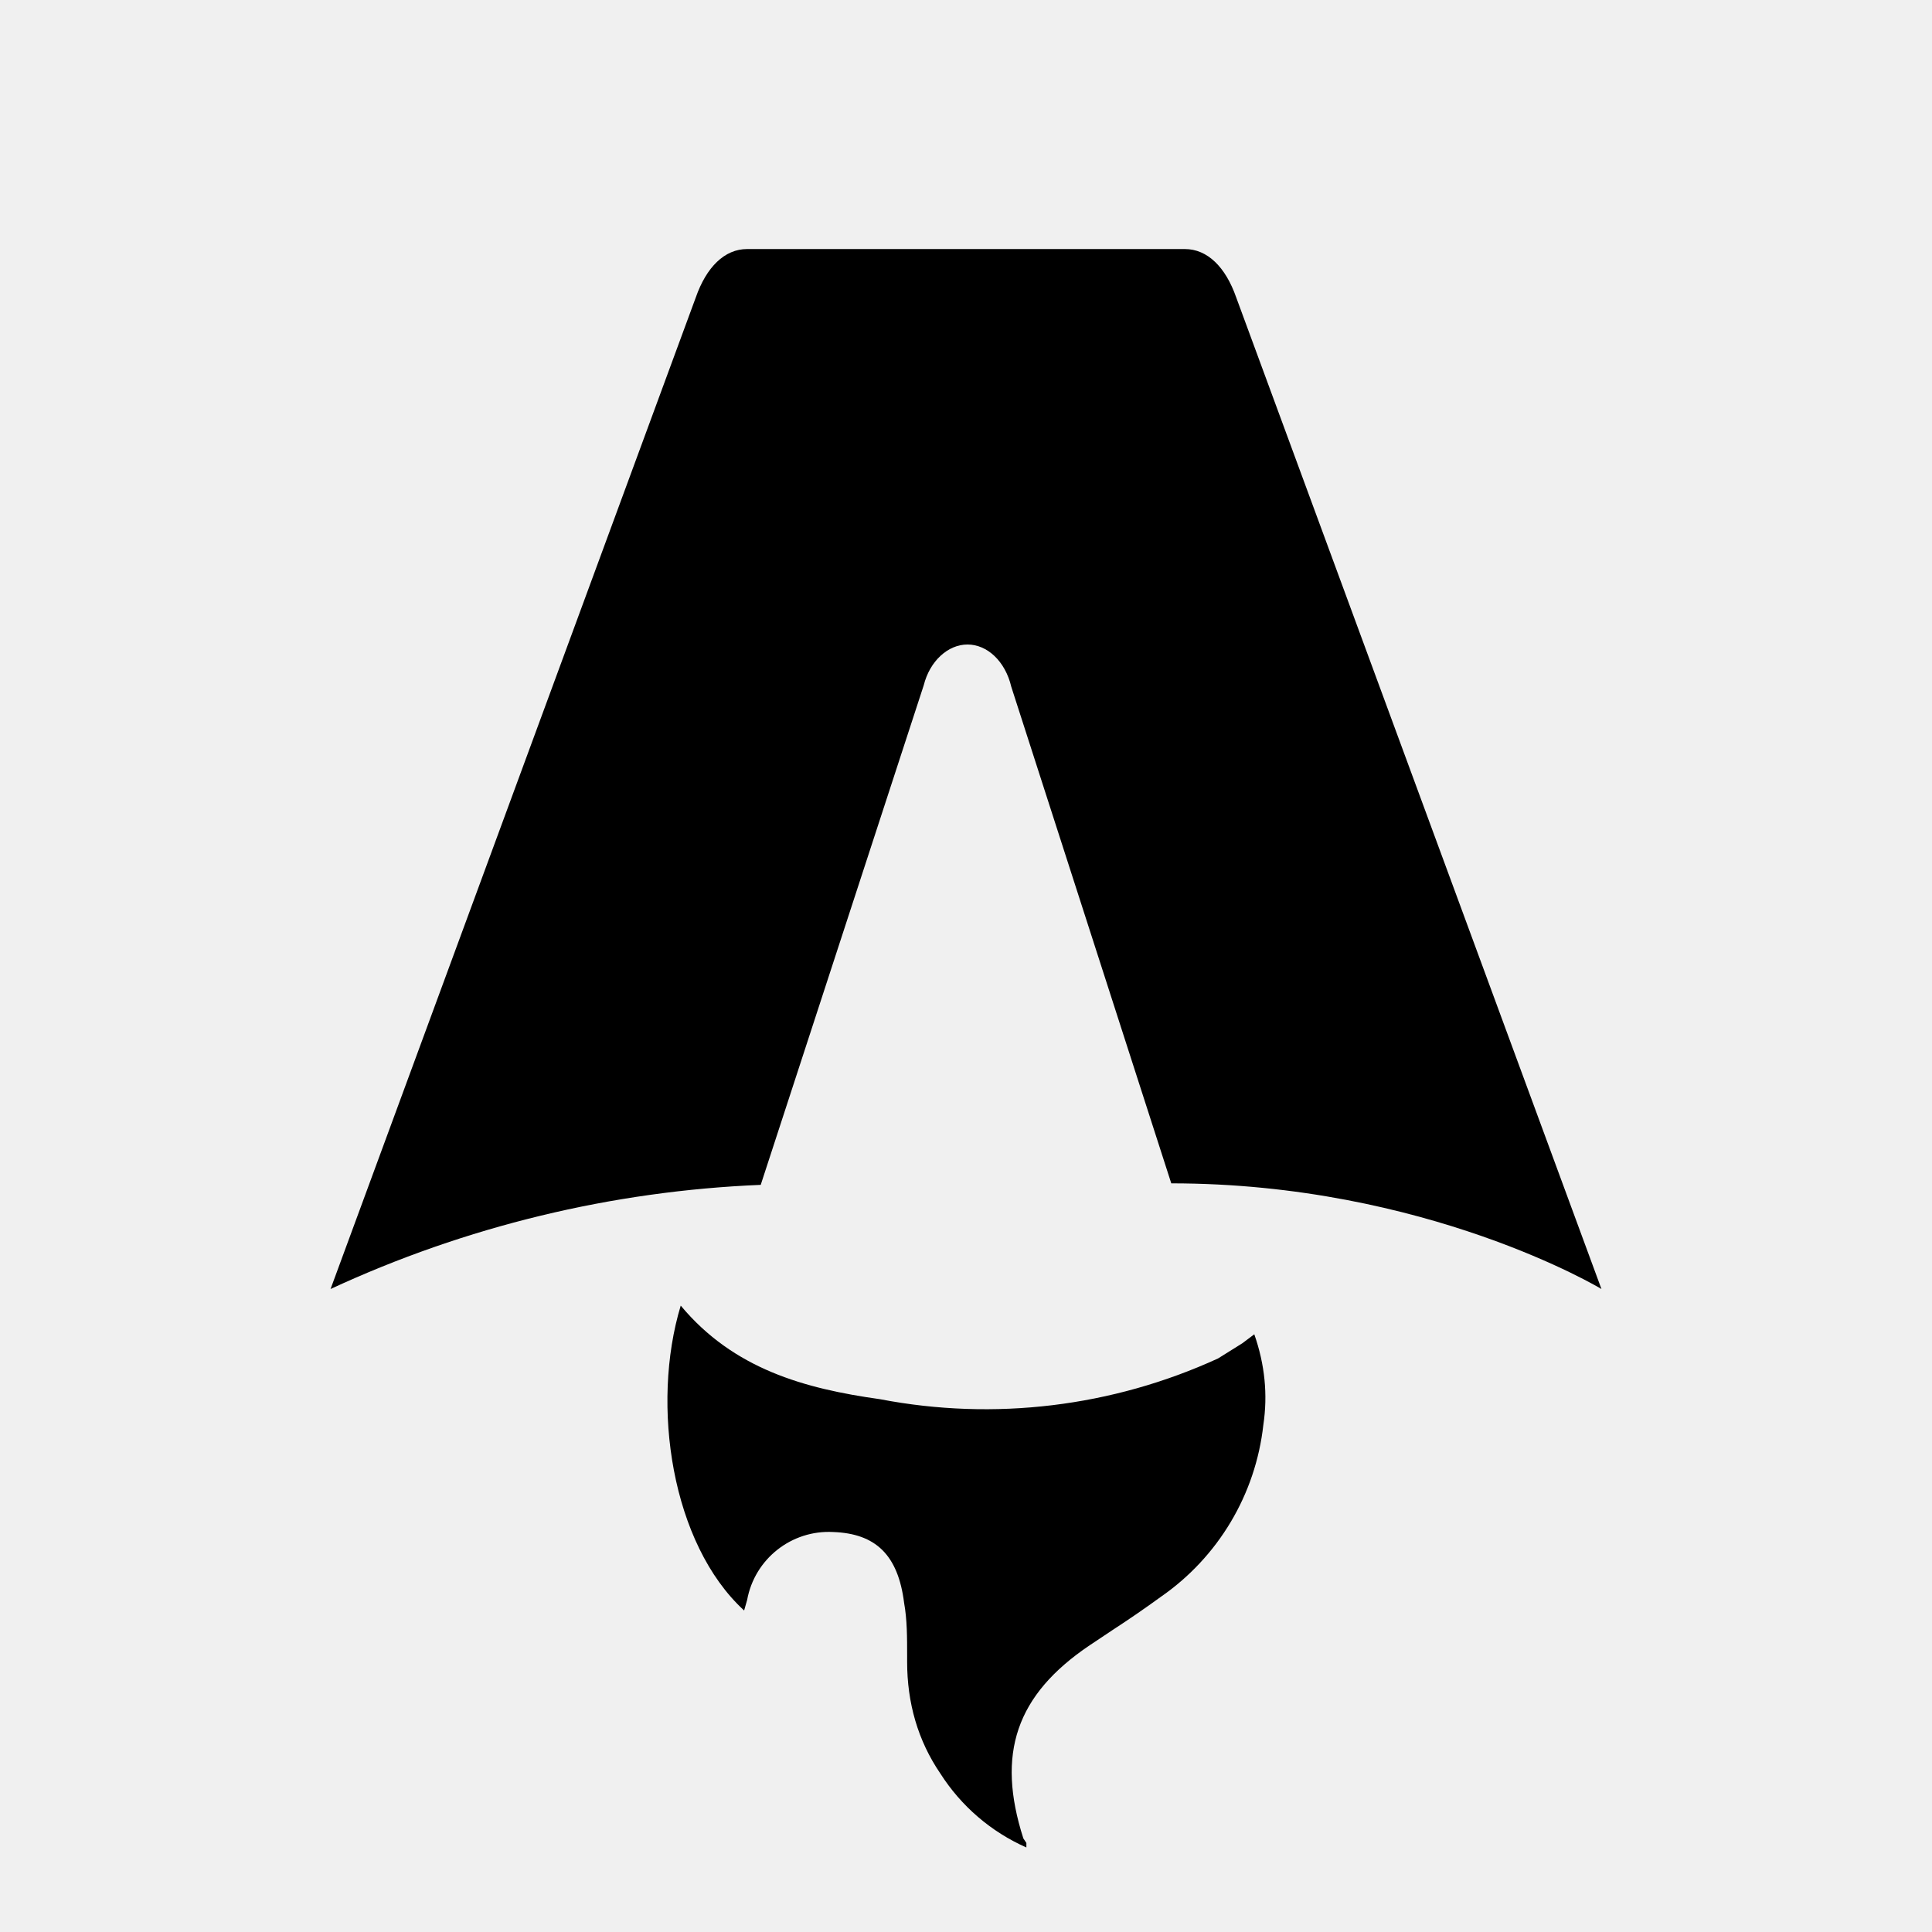
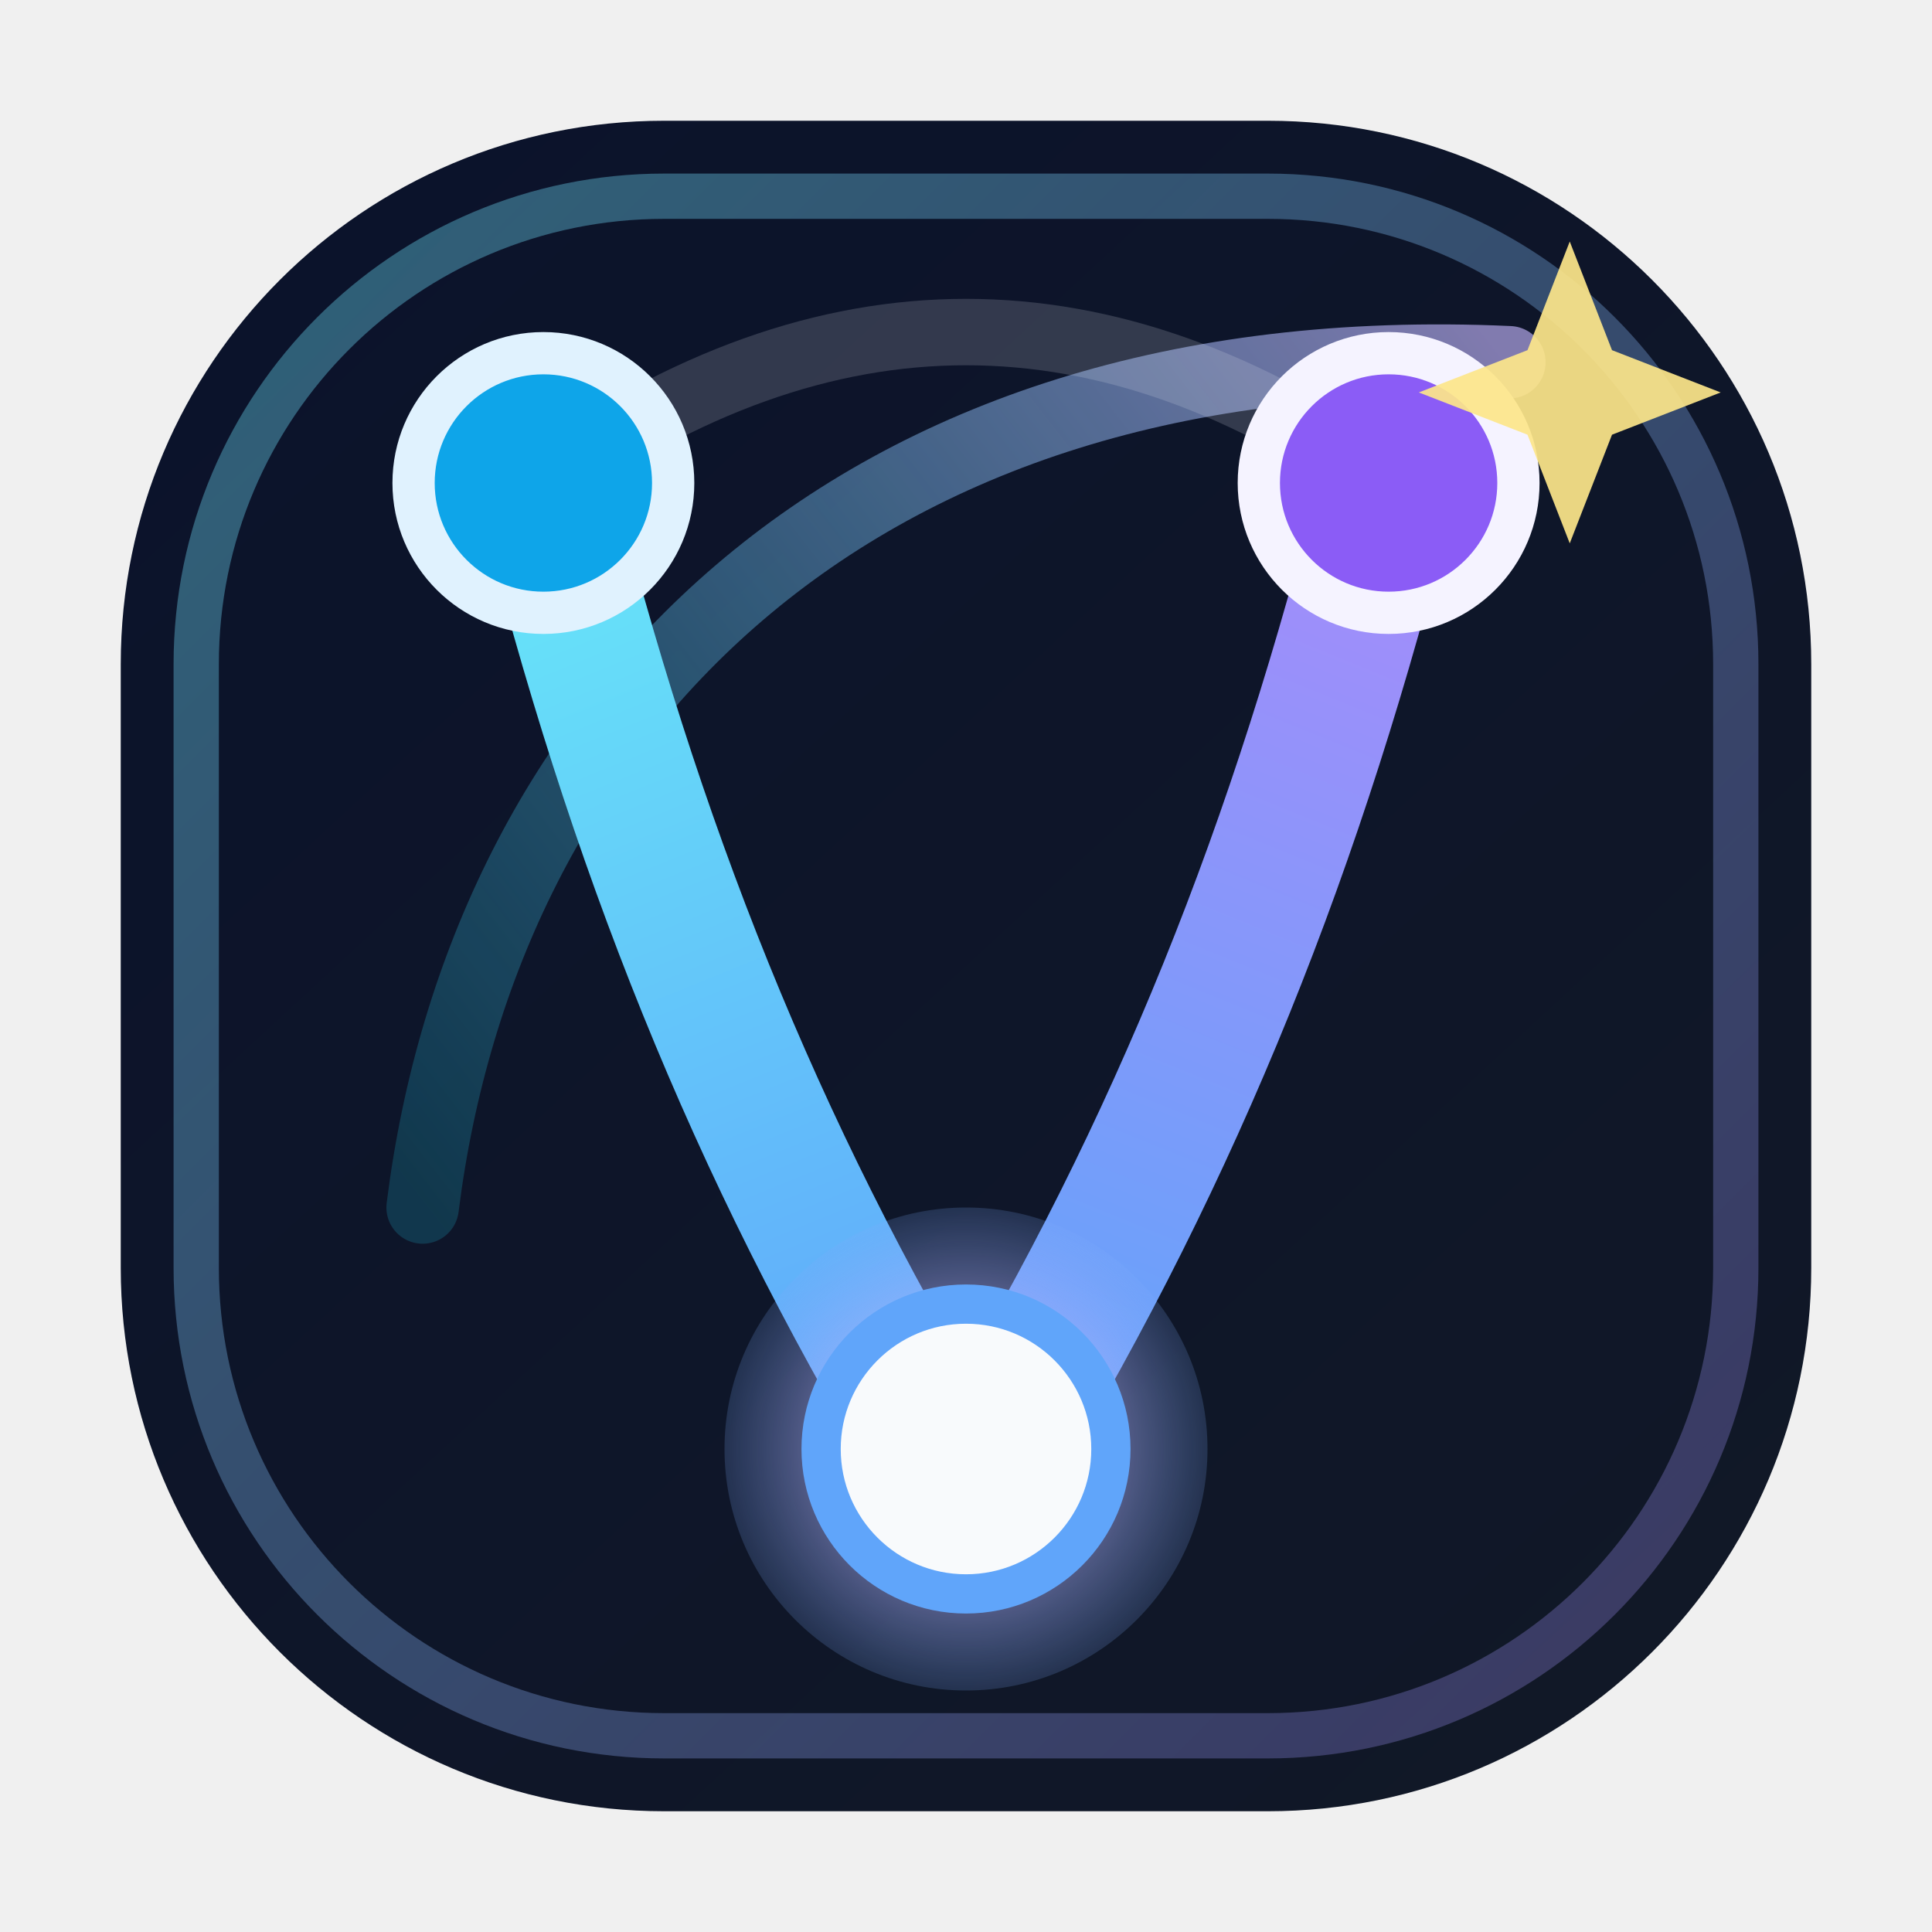
- <svg xmlns="http://www.w3.org/2000/svg" fill="none" viewBox="0 0 128 128">
-   <path d="M50.4 78.5a75.1 75.1 0 0 0-28.5 6.9l24.2-65.7c.7-2 1.9-3.2 3.4-3.2h29c1.5 0 2.7 1.2 3.4 3.2l24.2 65.7s-11.6-7-28.5-7L67 45.5c-.4-1.7-1.6-2.8-2.9-2.8-1.3 0-2.5 1.1-2.9 2.7L50.4 78.5Zm-1.1 28.2Zm-4.2-20.2c-2 6.6-.6 15.8 4.2 20.2a17.5 17.5 0 0 1 .2-.7 5.5 5.5 0 0 1 5.7-4.5c2.8.1 4.3 1.5 4.7 4.7.2 1.1.2 2.3.2 3.5v.4c0 2.7.7 5.2 2.2 7.4a13 13 0 0 0 5.7 4.9v-.3l-.2-.3c-1.8-5.6-.5-9.5 4.4-12.8l1.5-1a73 73 0 0 0 3.2-2.2 16 16 0 0 0 6.8-11.4c.3-2 .1-4-.6-6l-.8.6-1.6 1a37 37 0 0 1-22.4 2.7c-5-.7-9.7-2-13.2-6.2Z" />
-   <style>
-         path { fill: #000; }
-         @media (prefers-color-scheme: dark) {
-             path { fill: #FFF; }
-         }
-     </style>
+ <svg xmlns="http://www.w3.org/2000/svg" viewBox="0 0 64 64" fill="none">
+   <defs>
+     <linearGradient id="bg" x1="8" y1="6" x2="56" y2="58" gradientUnits="userSpaceOnUse">
+       <stop offset="0" stop-color="#0B132B" />
+       <stop offset="1" stop-color="#111827" />
+     </linearGradient>
+     <linearGradient id="frame" x1="6" y1="6" x2="58" y2="58" gradientUnits="userSpaceOnUse">
+       <stop offset="0" stop-color="#67E8F9" stop-opacity="0.38" />
+       <stop offset="1" stop-color="#A78BFA" stop-opacity="0.28" />
+     </linearGradient>
+     <linearGradient id="orbit" x1="14" y1="40" x2="50" y2="12" gradientUnits="userSpaceOnUse">
+       <stop offset="0" stop-color="#22D3EE" stop-opacity="0.20" />
+       <stop offset="1" stop-color="#C4B5FD" stop-opacity="0.70" />
+     </linearGradient>
+     <linearGradient id="laneL" x1="18" y1="16" x2="31" y2="48" gradientUnits="userSpaceOnUse">
+       <stop offset="0" stop-color="#67E8F9" />
+       <stop offset="1" stop-color="#60A5FA" />
+     </linearGradient>
+     <linearGradient id="laneR" x1="46" y1="16" x2="33" y2="48" gradientUnits="userSpaceOnUse">
+       <stop offset="0" stop-color="#A78BFA" />
+       <stop offset="1" stop-color="#60A5FA" />
+     </linearGradient>
+     <radialGradient id="coreGlow" cx="0" cy="0" r="1" gradientUnits="userSpaceOnUse" gradientTransform="translate(32 48) rotate(90) scale(10)">
+       <stop offset="0" stop-color="#FFFFFF" stop-opacity="0.95" />
+       <stop offset="0.32" stop-color="#C4B5FD" stop-opacity="0.65" />
+       <stop offset="1" stop-color="#60A5FA" stop-opacity="0" />
+     </radialGradient>
+   </defs>
+   <rect x="4" y="4" width="56" height="56" rx="18" fill="url(#bg)" />
+   <rect x="6.5" y="6.5" width="51" height="51" rx="15.5" stroke="url(#frame)" stroke-width="1.5" />
+   <path d="M14 40C16 24 28 11 50 12" stroke="url(#orbit)" stroke-width="2.4" stroke-linecap="round" opacity="0.9" />
+   <path d="M18 16C21 28 25 38 31 48" stroke="url(#laneL)" stroke-width="4.5" stroke-linecap="round" stroke-linejoin="round" />
+   <path d="M46 16C43 28 39 38 33 48" stroke="url(#laneR)" stroke-width="4.5" stroke-linecap="round" stroke-linejoin="round" />
+   <path d="M18 16Q32 6 46 16" stroke="#E2E8F0" stroke-opacity="0.18" stroke-width="2.2" stroke-linecap="round" />
+   <circle cx="18" cy="16" r="4.3" fill="#0EA5E9" stroke="#E0F2FE" stroke-width="1.4" />
+   <circle cx="46" cy="16" r="4.3" fill="#8B5CF6" stroke="#F5F3FF" stroke-width="1.4" />
+   <circle cx="32" cy="48" r="8" fill="url(#coreGlow)" />
+   <circle cx="32" cy="48" r="4.8" fill="#F8FAFC" stroke="#60A5FA" stroke-width="1.3" />
+   <path d="M52 8L53.4 11.6L57 13L53.4 14.4L52 18L50.6 14.4L47 13L50.6 11.6Z" fill="#FDE68A" opacity="0.92" />
</svg>
